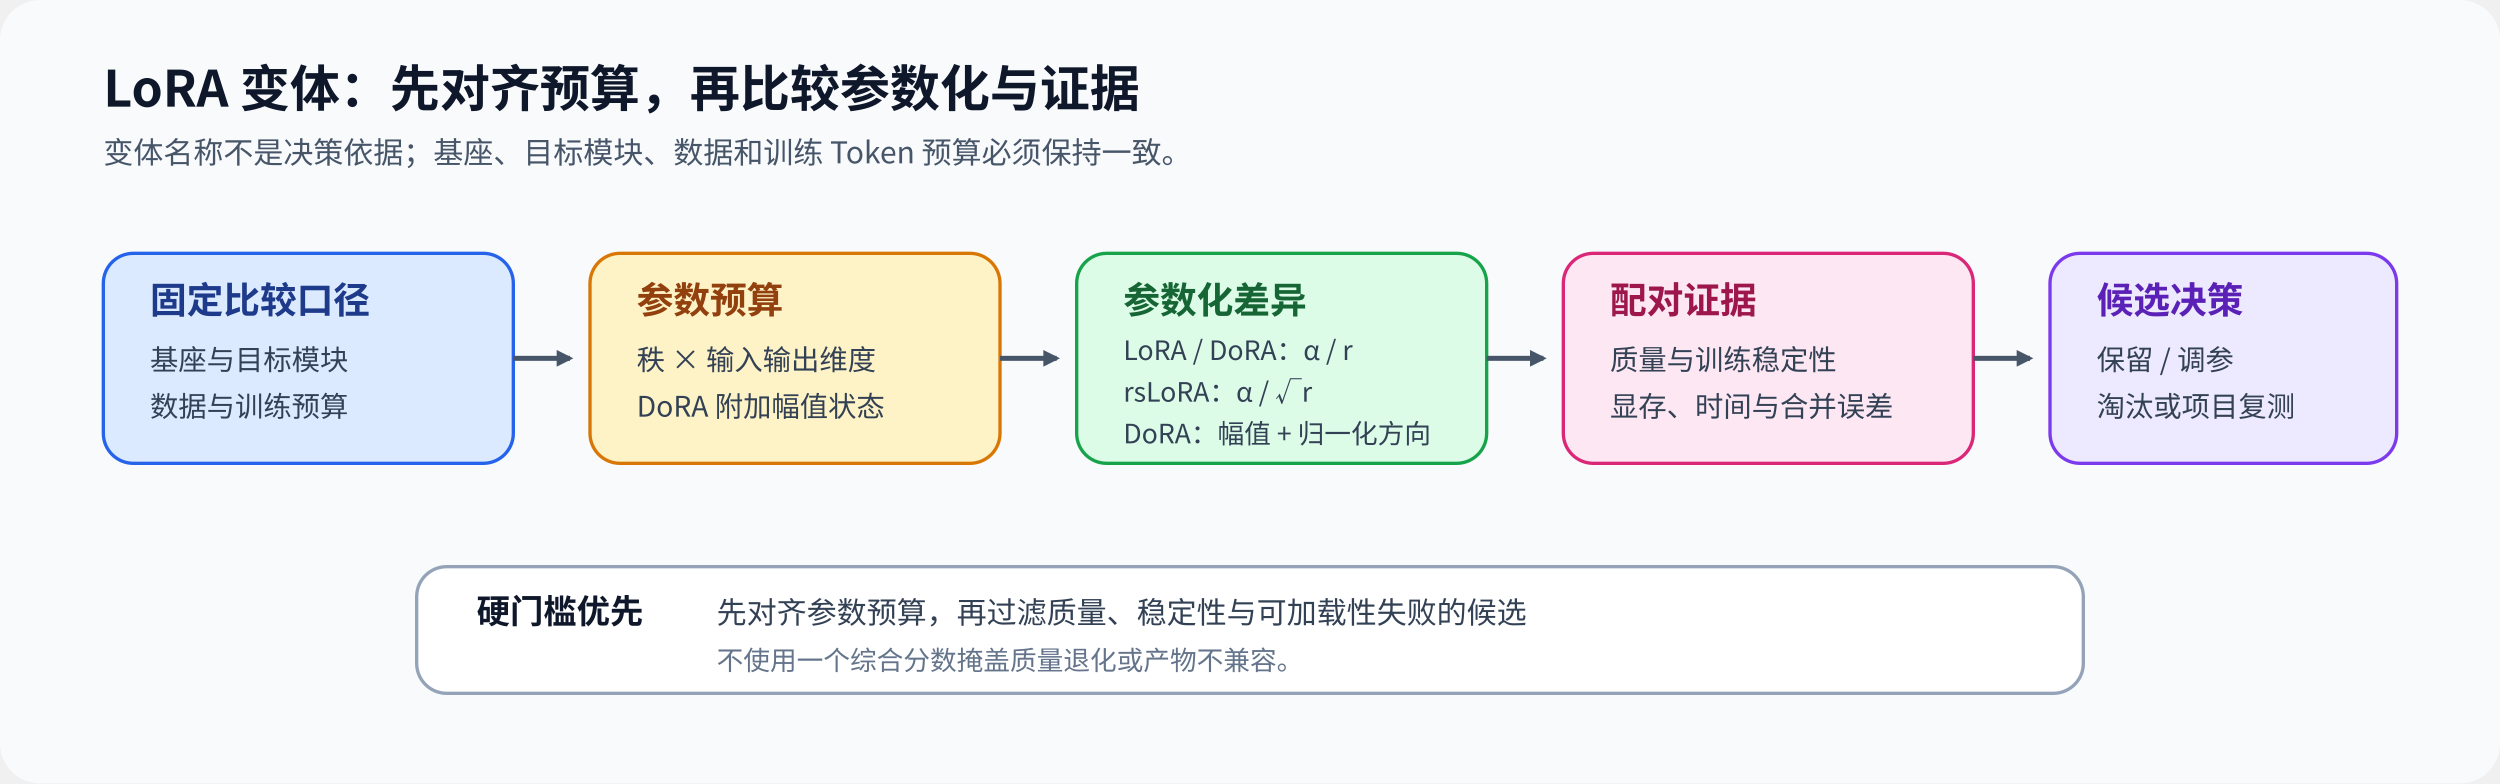
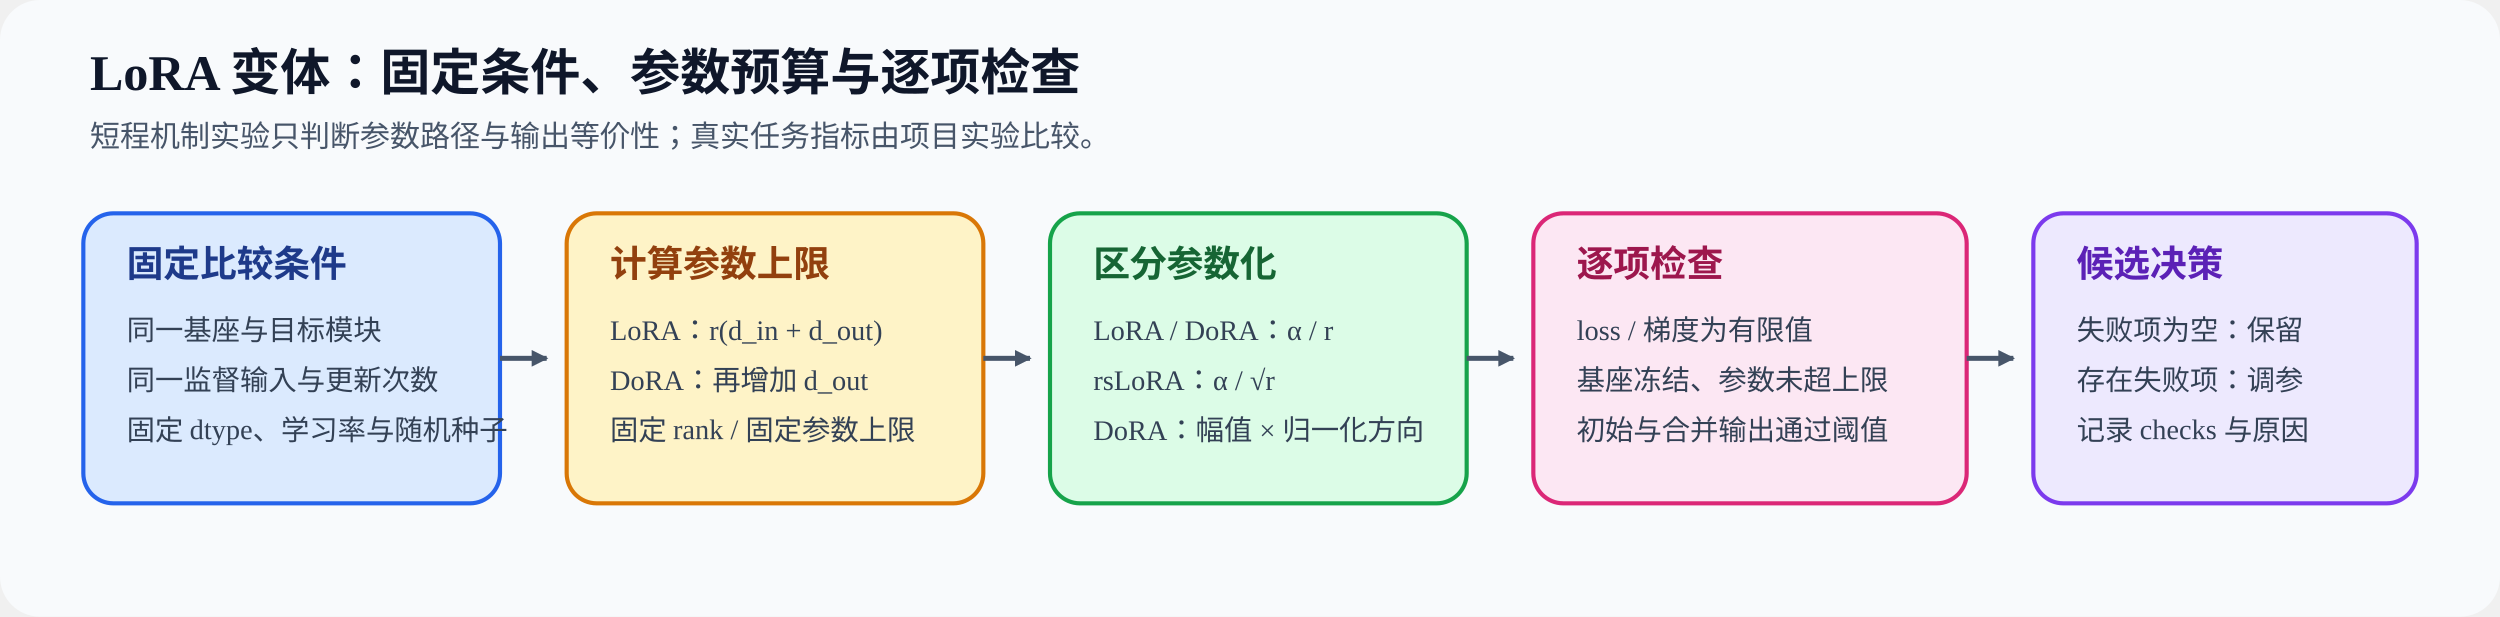
- <svg xmlns="http://www.w3.org/2000/svg" width="1500" height="470" viewBox="0 0 1500 470" fill="none">
+ <svg xmlns="http://www.w3.org/2000/svg" width="1500" height="370" viewBox="0 0 1500 370" fill="none">
  <defs>
-     <marker id="arrow" markerWidth="10" markerHeight="10" refX="8" refY="5" orient="auto" markerUnits="userSpaceOnUse">
+     <marker id="arrow" markerWidth="10" markerHeight="10" refX="9" refY="5" orient="auto" markerUnits="userSpaceOnUse">
      <path d="M0 0L10 5L0 10Z" fill="#475569" />
    </marker>
  </defs>
  <style>text{font-family:"Noto Sans CJK SC","Microsoft YaHei","Droid Sans Fallback",sans-serif!important}</style>
-   <rect width="1500" height="470" rx="24" fill="#F8FAFC" />
-   <text x="62" y="64" fill="#0F172A" font-family="Noto Sans CJK SC, sans-serif" font-size="30" font-weight="700">LoRA 变体：先对齐预算，再比较参数化与证据</text>
-   <text x="62" y="98" fill="#475569" font-family="Noto Sans CJK SC, sans-serif" font-size="18">变体名称不是决策依据；基座、目标模块、数据和训练 Token 预算必须保持一致。</text>
-   <rect x="62" y="152" width="246" height="126" rx="18" fill="#DBEAFE" stroke="#2563EB" stroke-width="2" />
-   <text x="90" y="188" fill="#1E3A8A" font-family="Noto Sans CJK SC, sans-serif" font-size="22" font-weight="700">固定比较口径</text>
-   <text x="90" y="222" fill="#334155" font-family="Noto Sans CJK SC, sans-serif" font-size="17">基座与目标模块</text>
-   <text x="90" y="250" fill="#334155" font-family="Noto Sans CJK SC, sans-serif" font-size="17">数据与训练预算</text>
-   <rect x="354" y="152" width="246" height="126" rx="18" fill="#FEF3C7" stroke="#D97706" stroke-width="2" />
-   <text x="382" y="188" fill="#92400E" font-family="Noto Sans CJK SC, sans-serif" font-size="22" font-weight="700">参数预算</text>
-   <text x="382" y="222" fill="#334155" font-family="Noto Sans CJK SC, sans-serif" font-size="17">秩 × 输入输出维度</text>
-   <text x="382" y="250" fill="#334155" font-family="Noto Sans CJK SC, sans-serif" font-size="17">DoRA 附加幅值状态</text>
-   <rect x="646" y="152" width="246" height="126" rx="18" fill="#DCFCE7" stroke="#16A34A" stroke-width="2" />
-   <text x="674" y="188" fill="#166534" font-family="Noto Sans CJK SC, sans-serif" font-size="22" font-weight="700">参数化差异</text>
-   <text x="674" y="216" fill="#334155" font-family="Noto Sans CJK SC, sans-serif" font-size="16">LoRA / DoRA：α / r</text>
-   <text x="674" y="241" fill="#334155" font-family="Noto Sans CJK SC, sans-serif" font-size="16">rsLoRA：α / √r</text>
-   <text x="674" y="266" fill="#334155" font-family="Noto Sans CJK SC, sans-serif" font-size="16">DoRA：幅值 + 归一化方向</text>
-   <rect x="938" y="152" width="246" height="126" rx="18" fill="#FCE7F3" stroke="#DB2777" stroke-width="2" />
-   <text x="966" y="188" fill="#9D174D" font-family="Noto Sans CJK SC, sans-serif" font-size="22" font-weight="700">配对证据</text>
-   <text x="966" y="222" fill="#334155" font-family="Noto Sans CJK SC, sans-serif" font-size="17">质量与训练稳定性</text>
-   <text x="966" y="250" fill="#334155" font-family="Noto Sans CJK SC, sans-serif" font-size="17">显存、时间与合并误差</text>
-   <rect x="1230" y="152" width="208" height="126" rx="18" fill="#EDE9FE" stroke="#7C3AED" stroke-width="2" />
-   <text x="1258" y="188" fill="#5B21B6" font-family="Noto Sans CJK SC, sans-serif" font-size="22" font-weight="700">候选决策</text>
-   <text x="1258" y="222" fill="#334155" font-family="Noto Sans CJK SC, sans-serif" font-size="17">保留 / 调参</text>
-   <text x="1258" y="250" fill="#334155" font-family="Noto Sans CJK SC, sans-serif" font-size="17">淘汰或项目复测</text>
-   <path d="M308 215H342" stroke="#475569" stroke-width="3" marker-end="url(#arrow)" />
-   <path d="M600 215H634" stroke="#475569" stroke-width="3" marker-end="url(#arrow)" />
-   <path d="M892 215H926" stroke="#475569" stroke-width="3" marker-end="url(#arrow)" />
-   <path d="M1184 215H1218" stroke="#475569" stroke-width="3" marker-end="url(#arrow)" />
-   <rect x="250" y="340" width="1000" height="76" rx="18" fill="#FFFFFF" stroke="#94A3B8" stroke-width="2" />
-   <text x="286" y="374" fill="#0F172A" font-family="Noto Sans CJK SC, sans-serif" font-size="20" font-weight="700">硬门槛优先</text>
-   <text x="430" y="374" fill="#334155" font-family="Noto Sans CJK SC, sans-serif" font-size="18">先对齐参数预算，再过滤质量、稳定性与可加载性失败的候选</text>
-   <text x="430" y="402" fill="#64748B" font-family="Noto Sans CJK SC, sans-serif" font-size="16">不使用一个综合分数掩盖质量退化或产物不兼容。</text>
+   <rect width="1500" height="370" rx="24" fill="#F8FAFC" />
+   <text x="54" y="54" fill="#0F172A" font-size="30" font-weight="700">LoRA 变体：固定条件、参数预算与逐项检查</text>
+   <text x="54" y="88" fill="#475569" font-size="18">短程机制实验只判断参数路径与输出等价性；真实任务指标由项目实验比较。</text>
+   <rect x="50" y="128" width="250" height="174" rx="18" fill="#DBEAFE" stroke="#2563EB" stroke-width="2.5" />
+   <text x="76" y="166" fill="#1E3A8A" font-size="22" font-weight="700">固定比较条件</text>
+   <text x="76" y="204" fill="#334155" font-size="17">同一基座与目标模块</text>
+   <text x="76" y="234" fill="#334155" font-size="17">同一监督输入与更新次数</text>
+   <text x="76" y="264" fill="#334155" font-size="17">固定 dtype、学习率与随机种子</text>
+   <rect x="340" y="128" width="250" height="174" rx="18" fill="#FEF3C7" stroke="#D97706" stroke-width="2.5" />
+   <text x="366" y="166" fill="#92400E" font-size="22" font-weight="700">计算参数上限</text>
+   <text x="366" y="204" fill="#334155" font-size="17">LoRA：r(d_in + d_out)</text>
+   <text x="366" y="234" fill="#334155" font-size="17">DoRA：再增加 d_out</text>
+   <text x="366" y="264" fill="#334155" font-size="17">固定 rank / 固定参数上限</text>
+   <rect x="630" y="128" width="250" height="174" rx="18" fill="#DCFCE7" stroke="#16A34A" stroke-width="2.5" />
+   <text x="656" y="166" fill="#166534" font-size="22" font-weight="700">区分参数化</text>
+   <text x="656" y="204" fill="#334155" font-size="17">LoRA / DoRA：α / r</text>
+   <text x="656" y="234" fill="#334155" font-size="17">rsLoRA：α / √r</text>
+   <text x="656" y="264" fill="#334155" font-size="17">DoRA：幅值 × 归一化方向</text>
+   <rect x="920" y="128" width="260" height="174" rx="18" fill="#FCE7F3" stroke="#DB2777" stroke-width="2.5" />
+   <text x="946" y="166" fill="#9D174D" font-size="22" font-weight="700">逐项检查</text>
+   <text x="946" y="204" fill="#334155" font-size="17">loss / 梯度为有限值</text>
+   <text x="946" y="234" fill="#334155" font-size="17">基座冻结、参数未超上限</text>
+   <text x="946" y="264" fill="#334155" font-size="17">初始与合并输出通过阈值</text>
+   <rect x="1220" y="128" width="230" height="174" rx="18" fill="#EDE9FE" stroke="#7C3AED" stroke-width="2.5" />
+   <text x="1246" y="166" fill="#5B21B6" font-size="22" font-weight="700">候选决策</text>
+   <text x="1246" y="204" fill="#334155" font-size="17">失败项为空：保留</text>
+   <text x="1246" y="234" fill="#334155" font-size="17">存在失败项：调参</text>
+   <text x="1246" y="264" fill="#334155" font-size="17">记录 checks 与原因</text>
+   <path d="M300 215H328" stroke="#475569" stroke-width="3" marker-end="url(#arrow)" />
+   <path d="M590 215H618" stroke="#475569" stroke-width="3" marker-end="url(#arrow)" />
+   <path d="M880 215H908" stroke="#475569" stroke-width="3" marker-end="url(#arrow)" />
+   <path d="M1180 215H1208" stroke="#475569" stroke-width="3" marker-end="url(#arrow)" />
</svg>
